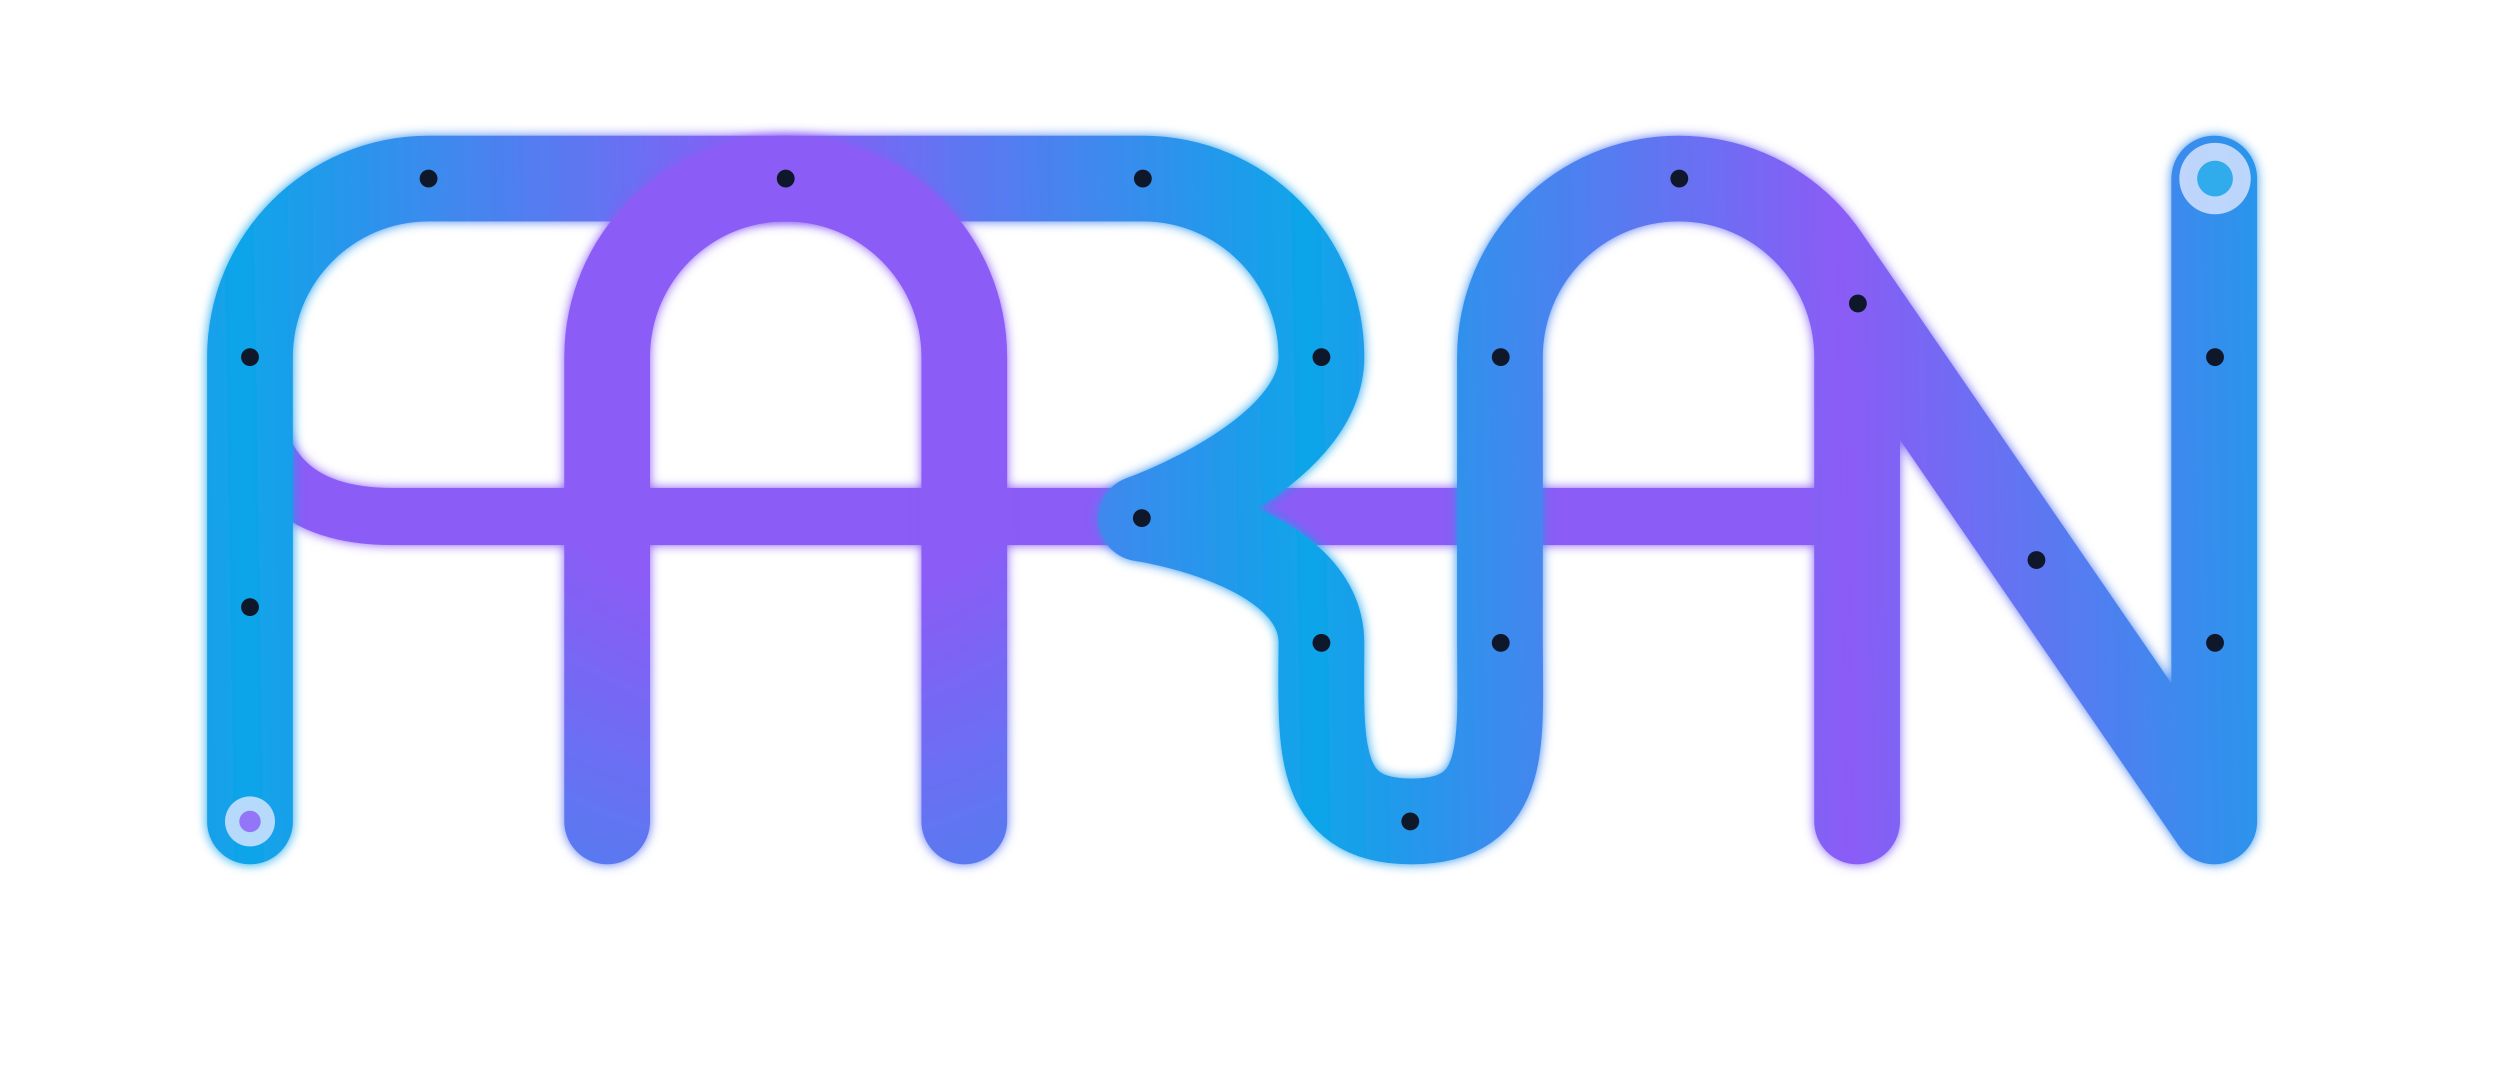
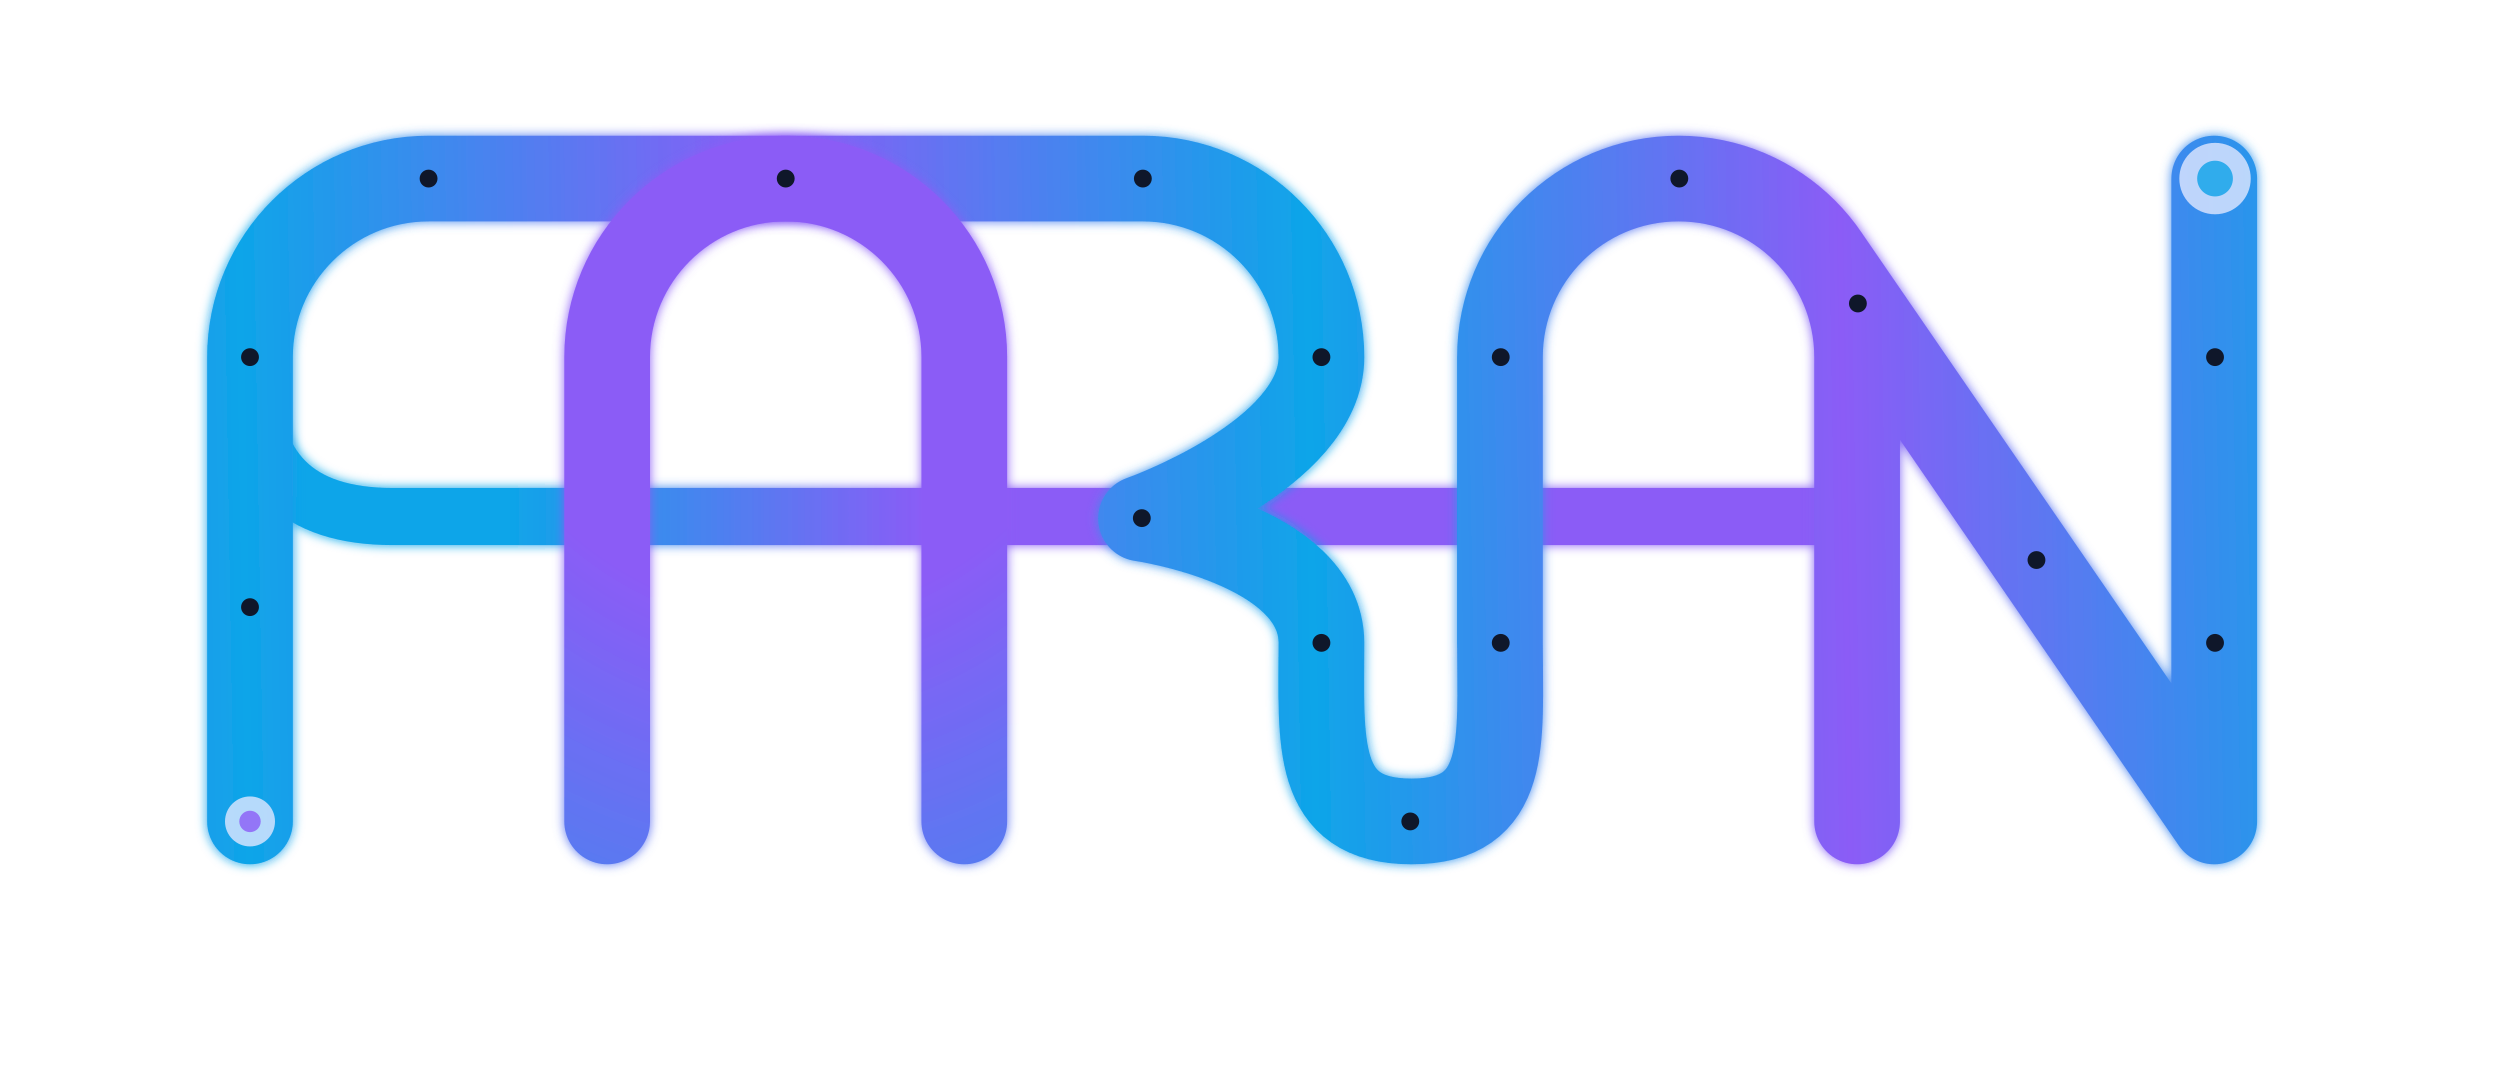
<svg xmlns="http://www.w3.org/2000/svg" xmlns:xlink="http://www.w3.org/1999/xlink" viewBox="50 50 700 300" width="700" height="300" version="1.1" id="svg_faran_aligned">
  <defs id="defs2">
+     <linearGradient id="linearGradient8" x1="80.315" y1="417.383" x2="416.085" y2="289.063" gradientTransform="scale(1.489768,0.6712454)" gradientUnits="userSpaceOnUse" spreadMethod="pad">
+       <stop offset="0.134" style="stop-color:#0ea5e9;stop-opacity:1" id="stop8" />
+       <stop offset="0.268" style="stop-color:#8b5cf6;stop-opacity:1" id="stop7" />
+     </linearGradient>
    <linearGradient id="linearGradient4" x1="80.315" y1="417.383" x2="416.085" y2="289.063" gradientTransform="scale(1.489768,0.6712454)" gradientUnits="userSpaceOnUse" spreadMethod="pad">
      <stop offset="0" style="stop-color:#0ea5e9;stop-opacity:1" id="stop3" />
      <stop offset="1" style="stop-color:#8b5cf6;stop-opacity:1" id="stop4" />
    </linearGradient>
    <linearGradient id="linearGradient27" x1="80.315" y1="417.383" x2="416.085" y2="289.063" gradientTransform="scale(1.489768,0.6712454)" gradientUnits="userSpaceOnUse">
      <stop offset="0%" style="stop-color:#0ea5e9;stop-opacity:1" id="stop26" />
      <stop offset="100%" style="stop-color:#8b5cf6;stop-opacity:1" id="stop27" />
    </linearGradient>
    <linearGradient id="optPath" x1="80.315" y1="417.383" x2="416.085" y2="289.063" gradientTransform="scale(1.489768,0.6712454)" gradientUnits="userSpaceOnUse" spreadMethod="pad">
      <stop offset="0.378" style="stop-color:#8b5cf6;stop-opacity:1" id="stop2" />
      <stop offset="1" style="stop-color:#0ea5e9;stop-opacity:1" id="stop1" />
    </linearGradient>
    <filter id="glow" x="-0.156" y="-0.29" width="1.312" height="1.58">
      <feGaussianBlur stdDeviation="1.5" result="blur" id="feGaussianBlur2" />
      <feComposite in="SourceGraphic" in2="blur" operator="over" id="feComposite2" />
    </filter>
    <linearGradient xlink:href="#linearGradient4" id="linearGradient30" gradientUnits="userSpaceOnUse" gradientTransform="scale(1.489768,0.6712454)" x1="80.315" y1="417.383" x2="180.609" y2="416.646" spreadMethod="reflect" />
    <radialGradient xlink:href="#optPath" id="radialGradient6" cx="269.167" cy="148.735" fx="269.167" fy="148.735" r="65.6" gradientTransform="matrix(-4.087446,0.00487855,-0.00584708,-4.899364,1371.076,827.9463)" gradientUnits="userSpaceOnUse" spreadMethod="pad" />
+     <linearGradient xlink:href="#linearGradient8" id="linearGradient7" x1="49.917" y1="200" x2="639.334" y2="200" gradientUnits="userSpaceOnUse" />
  </defs>
  <g fill="none" stroke-linecap="round" stroke-linejoin="round" id="g3">
-     <path d="m 120,220 c 0,-27 13,-40 40,-40 h 409.251" stroke="#8b5cf6" stroke-width="16" filter="url(#glow)" id="path2" transform="matrix(1,0,0,-1,0,374.6254)" style="display:inline" />
+     <path d="m 120,220 c 0,-27 13,-40 40,-40 h 409.251" stroke="#8b5cf6" stroke-width="16" filter="url(#glow)" id="path2" transform="matrix(1,0,0,-1,0,374.6254)" style="display:inline;fill:none;stroke:url(#linearGradient7)" />
    <path d="M 120,280 V 150 c 0,-27.614 22.386,-50 50,-50 h 200 c 27.614,0 50,22.386 50,50 0,27.376 -50.506,45.176 -50.506,45.176 0,0 50.506,7.226 50.506,34.824 0,27.598 -2.382,50 25.233,50 27.614,0 24.753,-22.386 24.753,-50 v -80 c 0,-27.614 22.386,-50 50,-50 27.614,0 50,22.386 50,50 V 280 M 561.104,121.568 669.985,280 V 100" stroke="url(#optPath)" stroke-width="24" filter="url(#glow)" id="path3" style="display:inline;stroke:url(#linearGradient30)" />
    <path d="M 220,280 V 150 c 0,-27.614 22.386,-50 50,-50 27.614,0 50,22.386 50,50 v 130" stroke="url(#optPath)" stroke-width="24" filter="url(#glow)" id="path26" style="stroke:url(#radialGradient6)" />
  </g>
  <g fill="#0f172a" id="g22">
    <circle cy="220" cx="120" r="2.5" id="circle3" />
    <circle cy="150" cx="120" r="2.5" id="circle4" />
    <circle cy="100" cx="170" r="2.5" id="circle5" />
    <circle cy="100" cx="270" r="2.5" id="circle8" />
    <circle cy="100" cx="370" r="2.5" id="circle11" />
    <circle cy="150" cx="420" r="2.5" id="circle12" />
    <circle cy="195.077" cx="369.709" r="2.5" id="circle12-0" />
    <circle cy="230" cx="420" r="2.5" id="circle13" />
    <circle cy="280" cx="444.88" r="2.5" id="circle14" />
    <circle cy="230" cx="470.209" r="2.5" id="circle15" />
    <circle cy="150" cx="470.209" r="2.5" id="circle16" />
    <circle cy="100" cx="520.209" r="2.5" id="circle17" />
    <circle cy="134.977" cx="570.209" r="2.5" id="circle18" />
    <circle cy="206.811" cx="620.209" r="2.5" id="circle20" />
    <circle cy="230" cx="670.209" r="2.5" id="circle21" />
    <circle cy="150" cx="670.209" r="2.5" id="circle22" />
  </g>
  <circle cx="120" cy="280" r="7" fill="#e0e7ff" opacity="0.8" id="circle23" />
  <circle cx="120" cy="280" r="3" fill="#8b5cf6" opacity="0.8" id="circle24" />
  <circle cx="670.209" cy="100" r="10" fill="#e0e7ff" opacity="0.8" id="circle25" />
  <circle cx="670.209" cy="100" r="5" fill="#0ca1e9" opacity="0.8" id="circle26" />
</svg>
